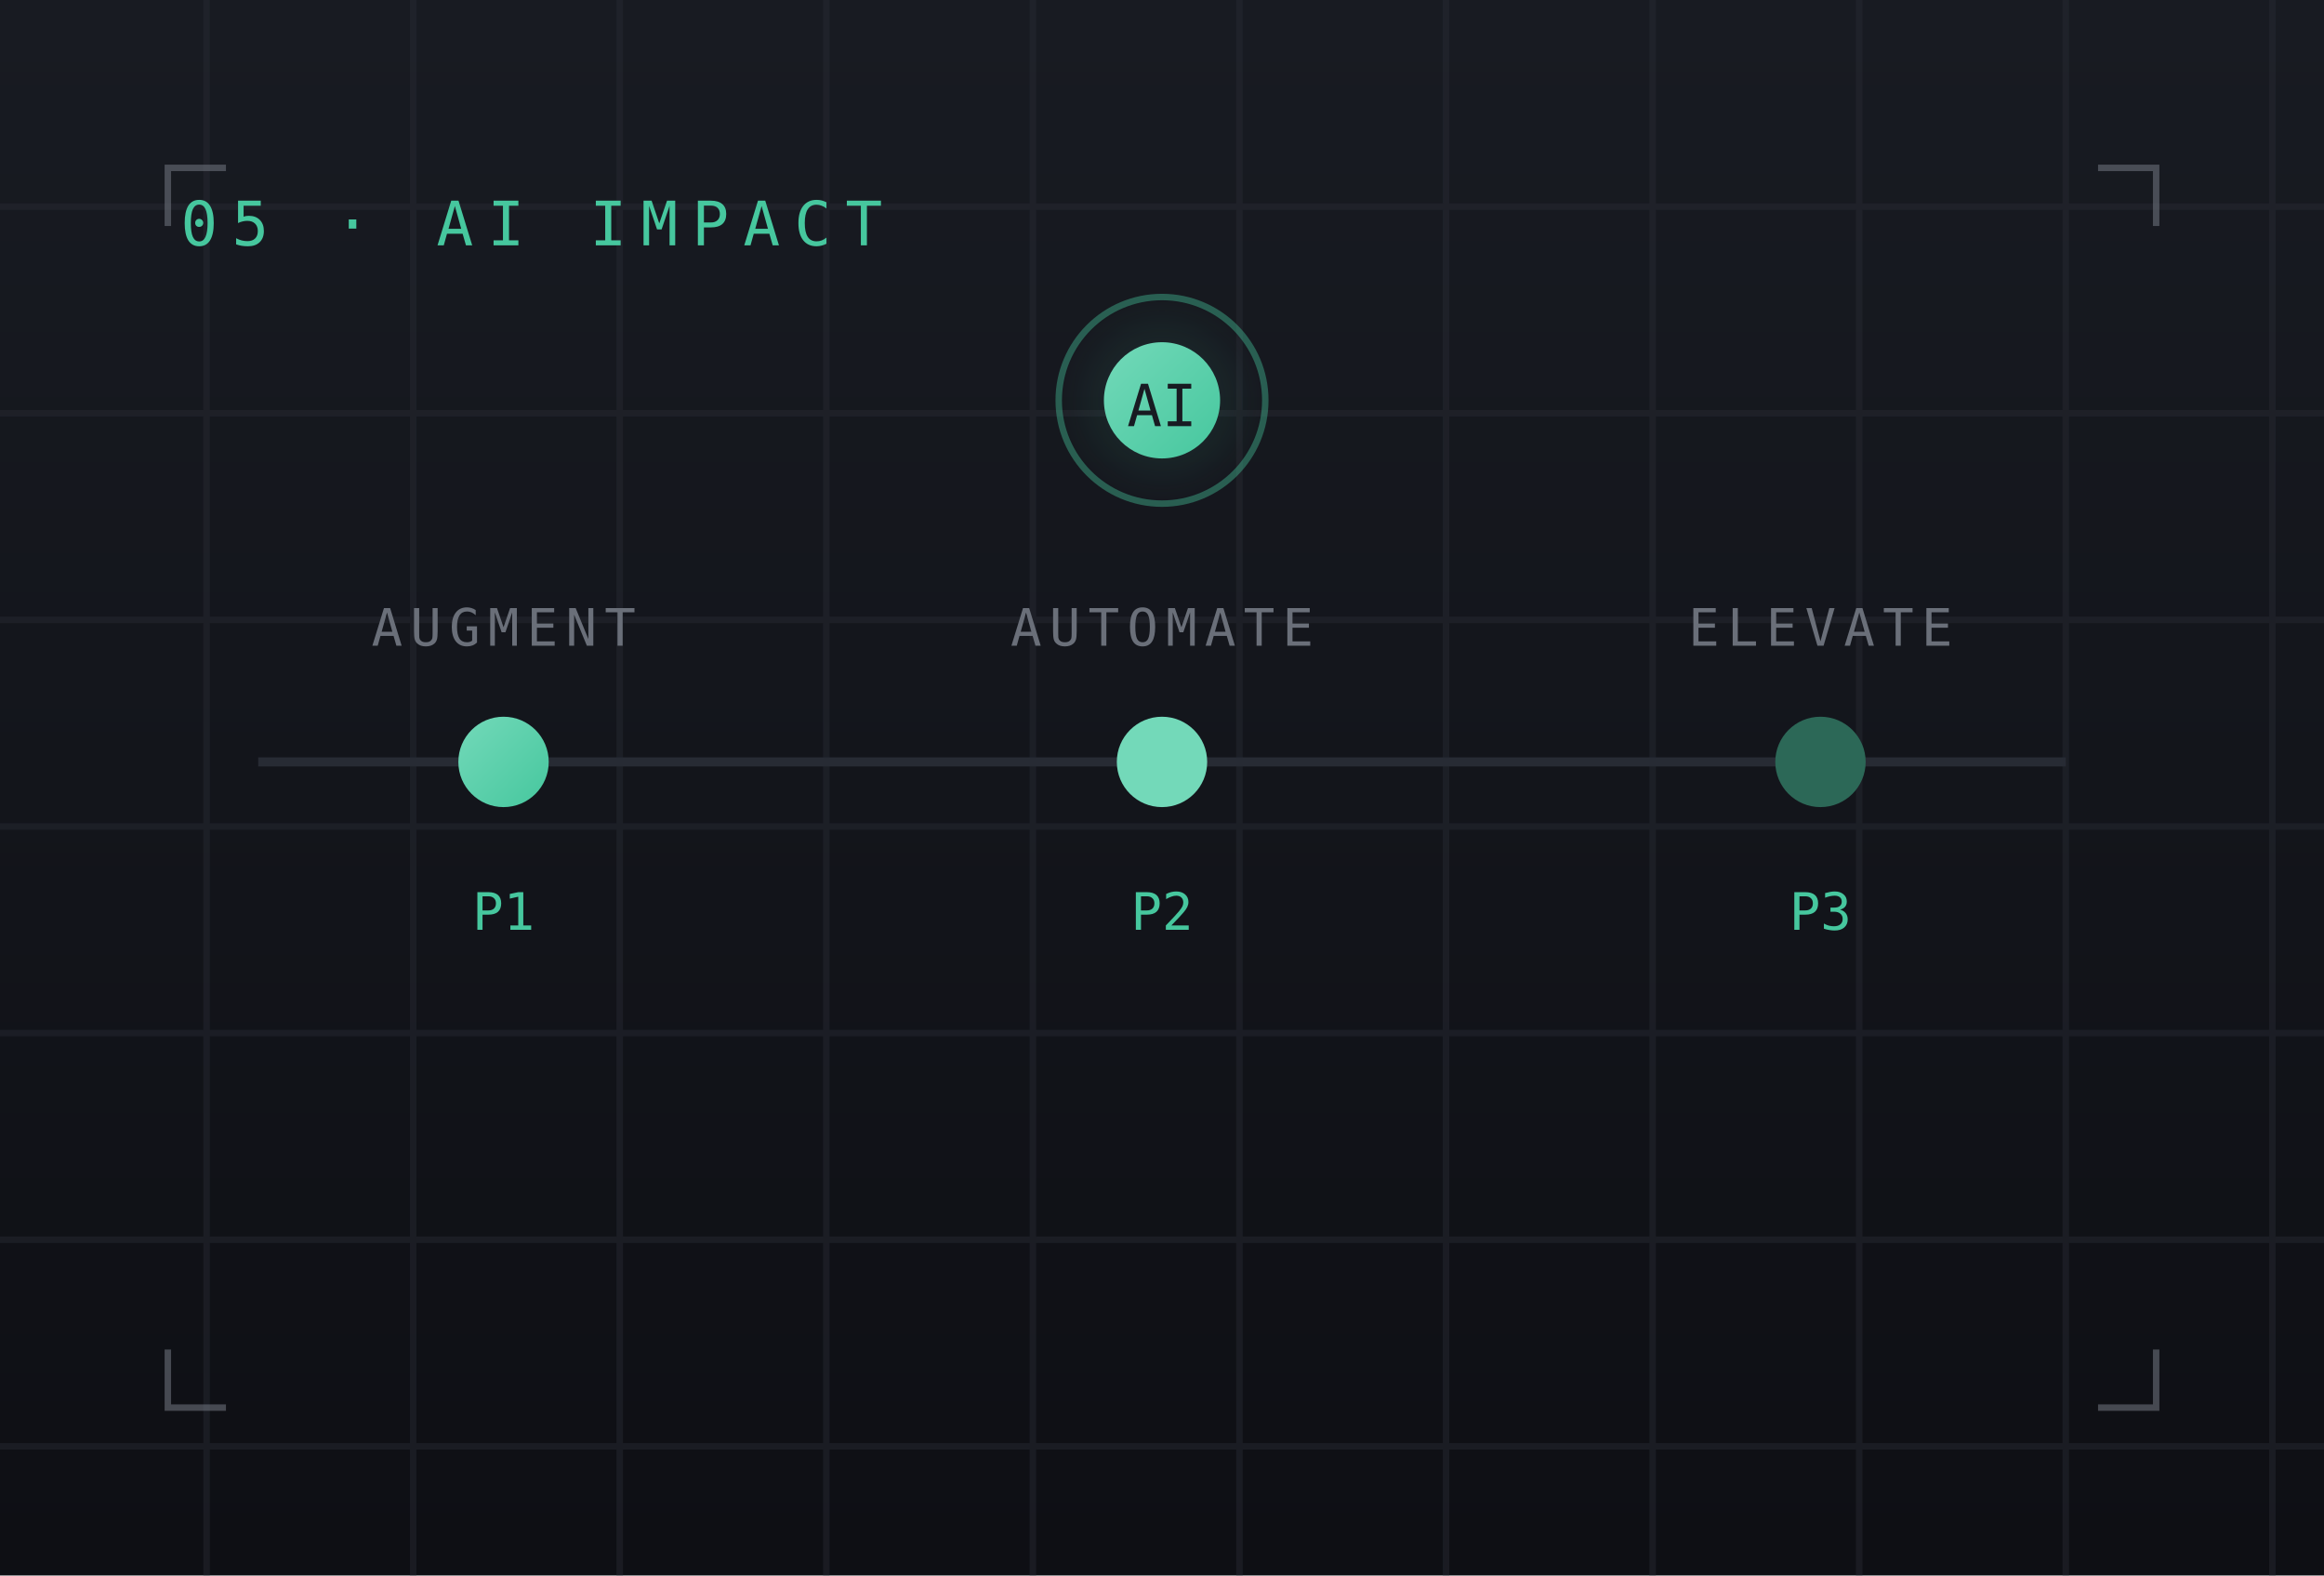
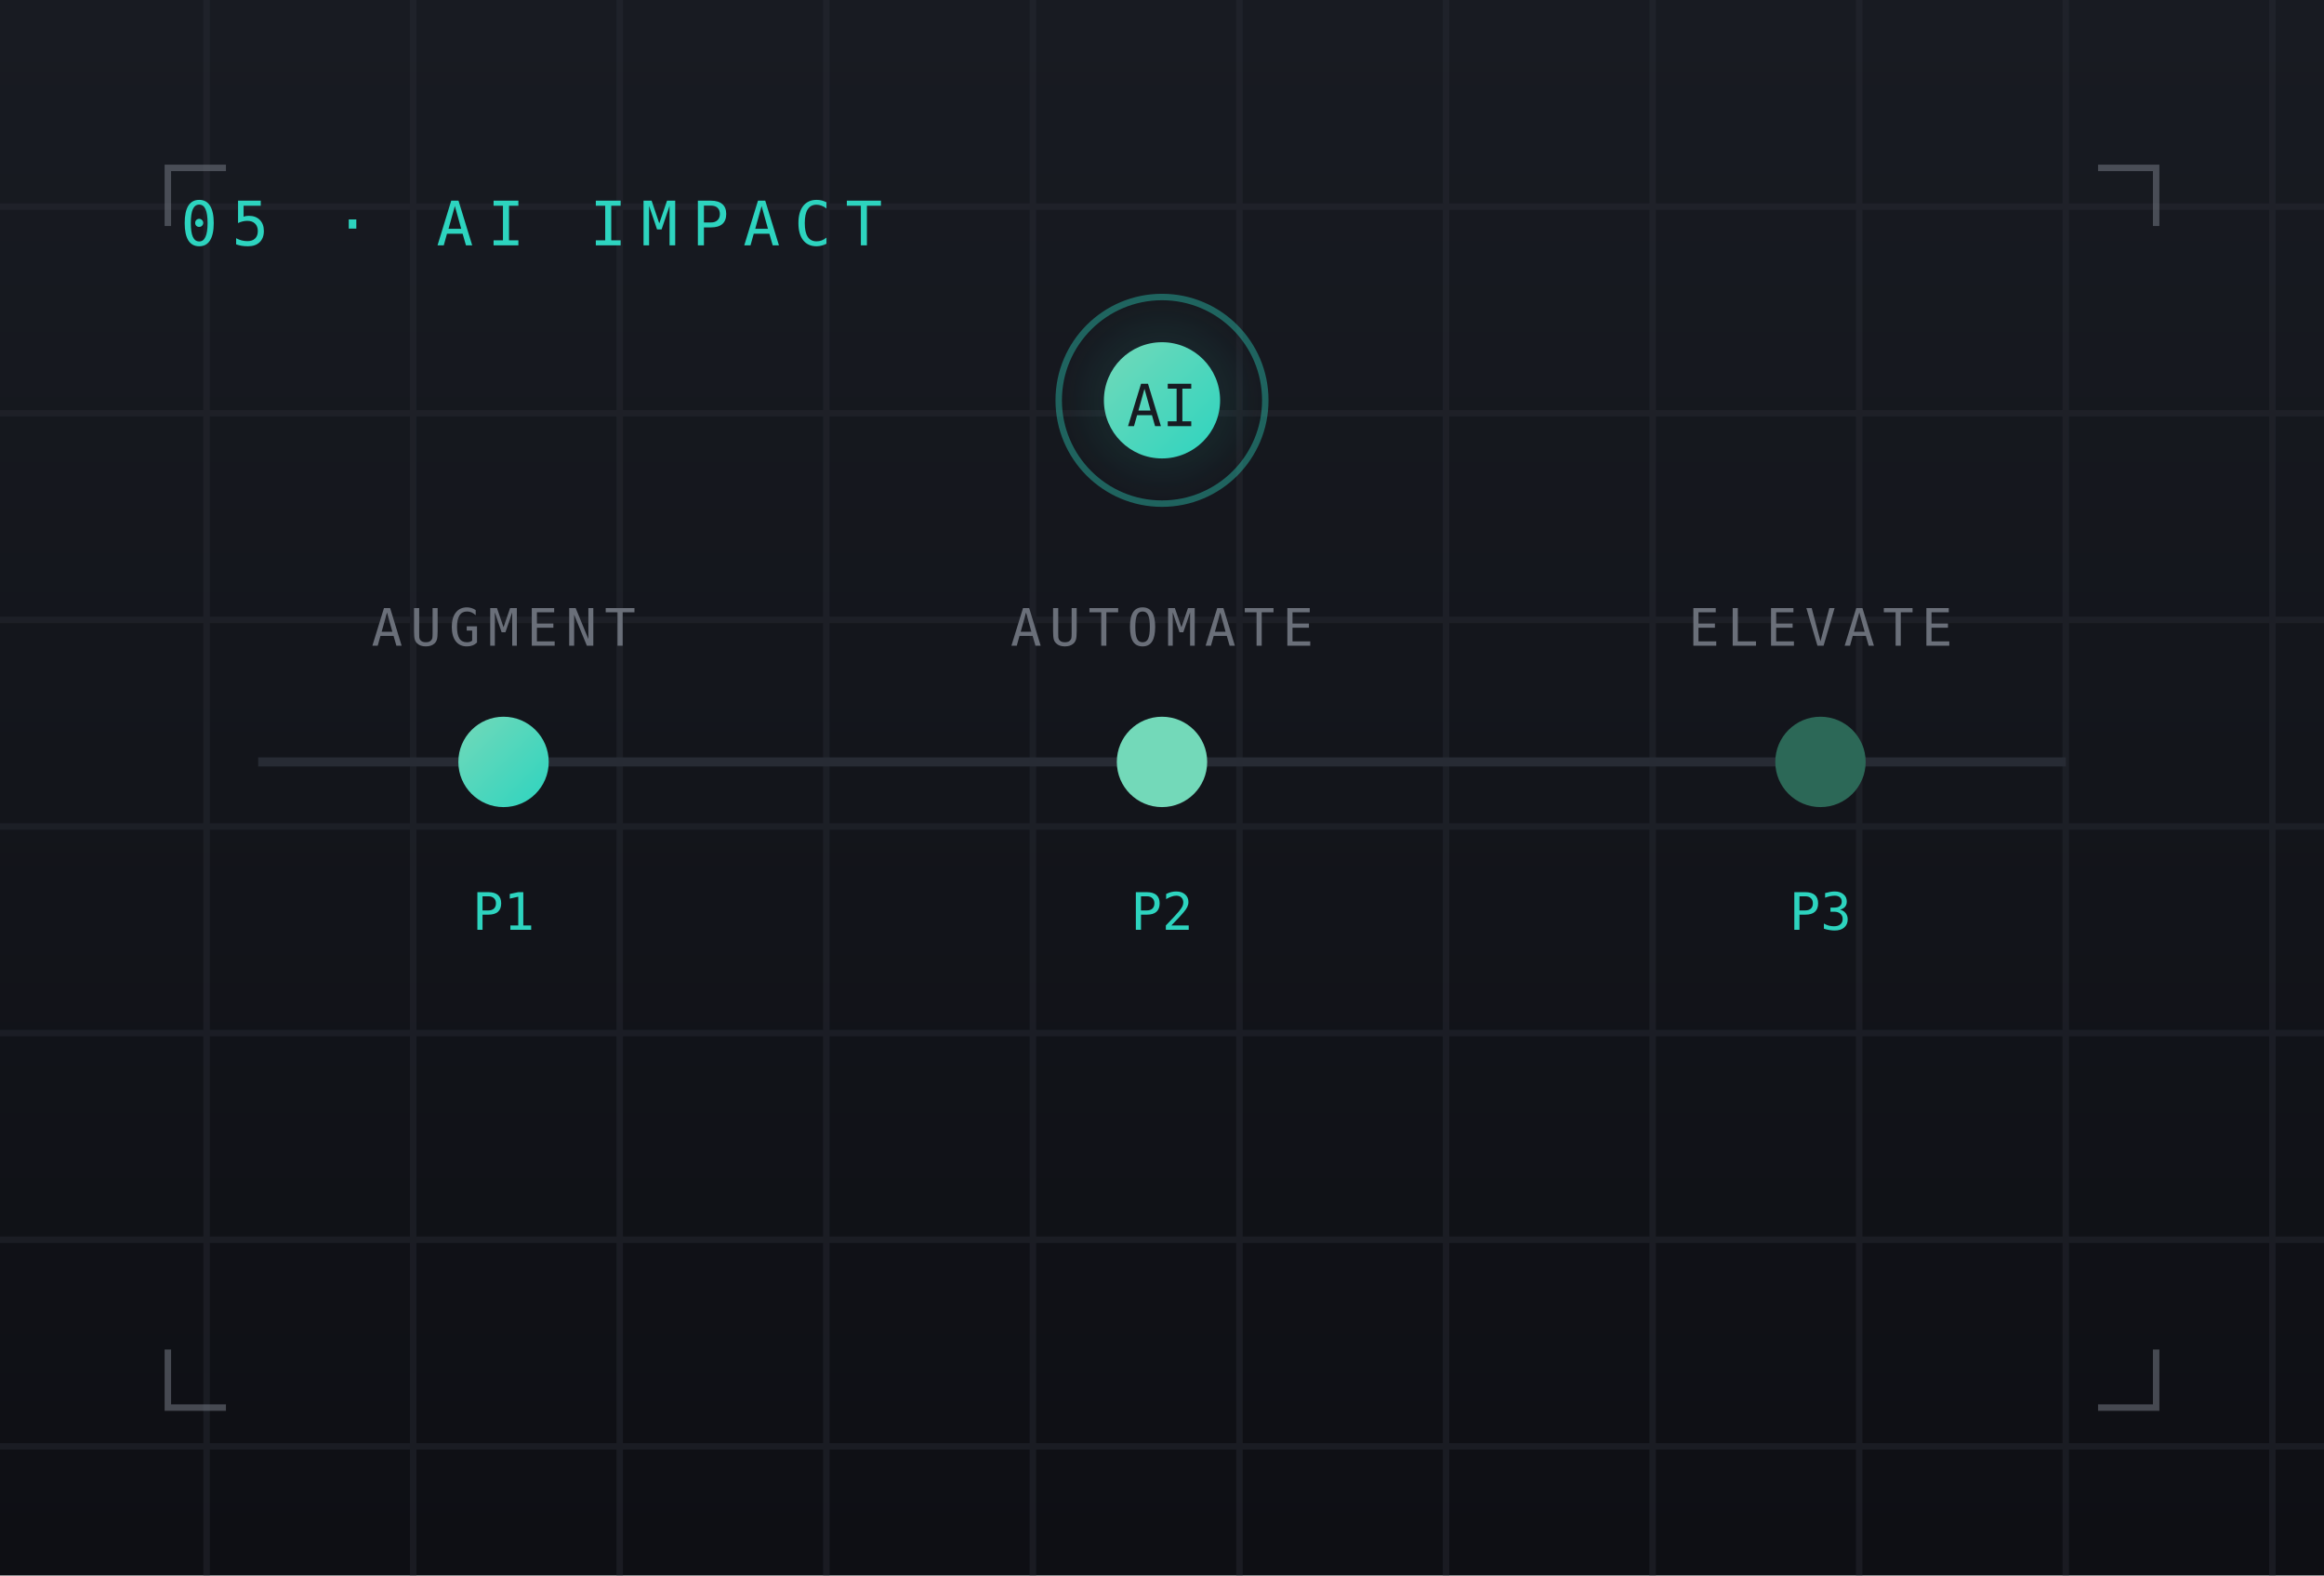
<svg xmlns="http://www.w3.org/2000/svg" viewBox="0 0 360 244" font-family="'Manrope','Segoe UI',system-ui,sans-serif">
  <defs>
    <linearGradient id="pg" x1="0" y1="0" x2="0" y2="1">
      <stop offset="0" stop-color="#181B22" />
      <stop offset="1" stop-color="#0E0F14" />
    </linearGradient>
    <linearGradient id="acc" x1="0" y1="0" x2="1" y2="1">
      <stop offset="0" stop-color="#73D9B9" />
-       <stop offset="1" stop-color="#46C79E" />
+       <stop offset="1" stop-color="#2dd4bf" />
    </linearGradient>
    <radialGradient id="halo" cx="0.5" cy="0.5" r="0.5">
-       <stop offset="0" stop-color="#46C79E" stop-opacity="0.16" />
-       <stop offset="1" stop-color="#46C79E" stop-opacity="0" />
+       <stop offset="0" stop-color="#2dd4bf" stop-opacity="0.16" />
+       <stop offset="1" stop-color="#2dd4bf" stop-opacity="0" />
    </radialGradient>
    <filter id="sh" x="-30%" y="-30%" width="160%" height="160%">
      <feGaussianBlur in="SourceAlpha" stdDeviation="5" />
      <feOffset dy="7" />
      <feComponentTransfer>
        <feFuncA type="linear" slope="0.10" />
      </feComponentTransfer>
      <feMerge>
        <feMergeNode />
        <feMergeNode in="SourceGraphic" />
      </feMerge>
    </filter>
  </defs>
  <rect width="360" height="244" fill="url(#pg)" />
  <g stroke="#272B34" stroke-width="1" opacity="0.45">
    <line x1="32" y1="0" x2="32" y2="244" />
    <line x1="64" y1="0" x2="64" y2="244" />
    <line x1="96" y1="0" x2="96" y2="244" />
    <line x1="128" y1="0" x2="128" y2="244" />
    <line x1="160" y1="0" x2="160" y2="244" />
    <line x1="192" y1="0" x2="192" y2="244" />
    <line x1="224" y1="0" x2="224" y2="244" />
    <line x1="256" y1="0" x2="256" y2="244" />
    <line x1="288" y1="0" x2="288" y2="244" />
    <line x1="320" y1="0" x2="320" y2="244" />
    <line x1="352" y1="0" x2="352" y2="244" />
    <line x1="0" y1="32" x2="360" y2="32" />
    <line x1="0" y1="64" x2="360" y2="64" />
    <line x1="0" y1="96" x2="360" y2="96" />
    <line x1="0" y1="128" x2="360" y2="128" />
    <line x1="0" y1="160" x2="360" y2="160" />
    <line x1="0" y1="192" x2="360" y2="192" />
    <line x1="0" y1="224" x2="360" y2="224" />
  </g>
  <g stroke="#6A6F79" stroke-width="1" opacity="0.6" fill="none">
    <path d="M26 35 V26 H35" />
    <path d="M325 26 H334 V35" />
    <path d="M26 209 V218 H35" />
    <path d="M334 209 V218 H325" />
  </g>
-   <text x="28" y="38" font-family="'JetBrains Mono','SFMono-Regular',ui-monospace,monospace" font-size="9.5" letter-spacing="2.2" fill="#46C79E">05 · AI IMPACT</text>
+   <text x="28" y="38" font-family="'JetBrains Mono','SFMono-Regular',ui-monospace,monospace" font-size="9.5" letter-spacing="2.2" fill="#2dd4bf">05 · AI IMPACT</text>
  <line x1="40" y1="118" x2="320" y2="118" stroke="#272B34" stroke-width="1.4" />
  <circle cx="78" cy="118" r="7" fill="url(#acc)" />
  <text x="78" y="100" text-anchor="middle" font-family="'JetBrains Mono','SFMono-Regular',ui-monospace,monospace" font-size="8" letter-spacing="1.2" fill="#6A6F79">AUGMENT</text>
-   <text x="78" y="144" text-anchor="middle" font-family="'JetBrains Mono','SFMono-Regular',ui-monospace,monospace" font-size="8" fill="#46C79E">P1</text>
+   <text x="78" y="144" text-anchor="middle" font-family="'JetBrains Mono','SFMono-Regular',ui-monospace,monospace" font-size="8" fill="#2dd4bf">P1</text>
  <circle cx="180" cy="118" r="7" fill="#73D9B9" />
  <text x="180" y="100" text-anchor="middle" font-family="'JetBrains Mono','SFMono-Regular',ui-monospace,monospace" font-size="8" letter-spacing="1.2" fill="#6A6F79">AUTOMATE</text>
-   <text x="180" y="144" text-anchor="middle" font-family="'JetBrains Mono','SFMono-Regular',ui-monospace,monospace" font-size="8" fill="#46C79E">P2</text>
+   <text x="180" y="144" text-anchor="middle" font-family="'JetBrains Mono','SFMono-Regular',ui-monospace,monospace" font-size="8" fill="#2dd4bf">P2</text>
  <circle cx="282" cy="118" r="7" fill="#2C6857" />
  <text x="282" y="100" text-anchor="middle" font-family="'JetBrains Mono','SFMono-Regular',ui-monospace,monospace" font-size="8" letter-spacing="1.2" fill="#6A6F79">ELEVATE</text>
-   <text x="282" y="144" text-anchor="middle" font-family="'JetBrains Mono','SFMono-Regular',ui-monospace,monospace" font-size="8" fill="#46C79E">P3</text>
+   <text x="282" y="144" text-anchor="middle" font-family="'JetBrains Mono','SFMono-Regular',ui-monospace,monospace" font-size="8" fill="#2dd4bf">P3</text>
  <circle cx="180" cy="62" r="16" fill="url(#halo)" />
-   <circle cx="180" cy="62" r="16" fill="none" stroke="#46C79E" stroke-width="1" opacity="0.4" />
+   <circle cx="180" cy="62" r="16" fill="none" stroke="#2dd4bf" stroke-width="1" opacity="0.4" />
  <circle cx="180" cy="62" r="9" fill="url(#acc)" />
  <text x="180" y="66" text-anchor="middle" font-family="'JetBrains Mono','SFMono-Regular',ui-monospace,monospace" font-size="9" fill="#181B22">AI</text>
</svg>
